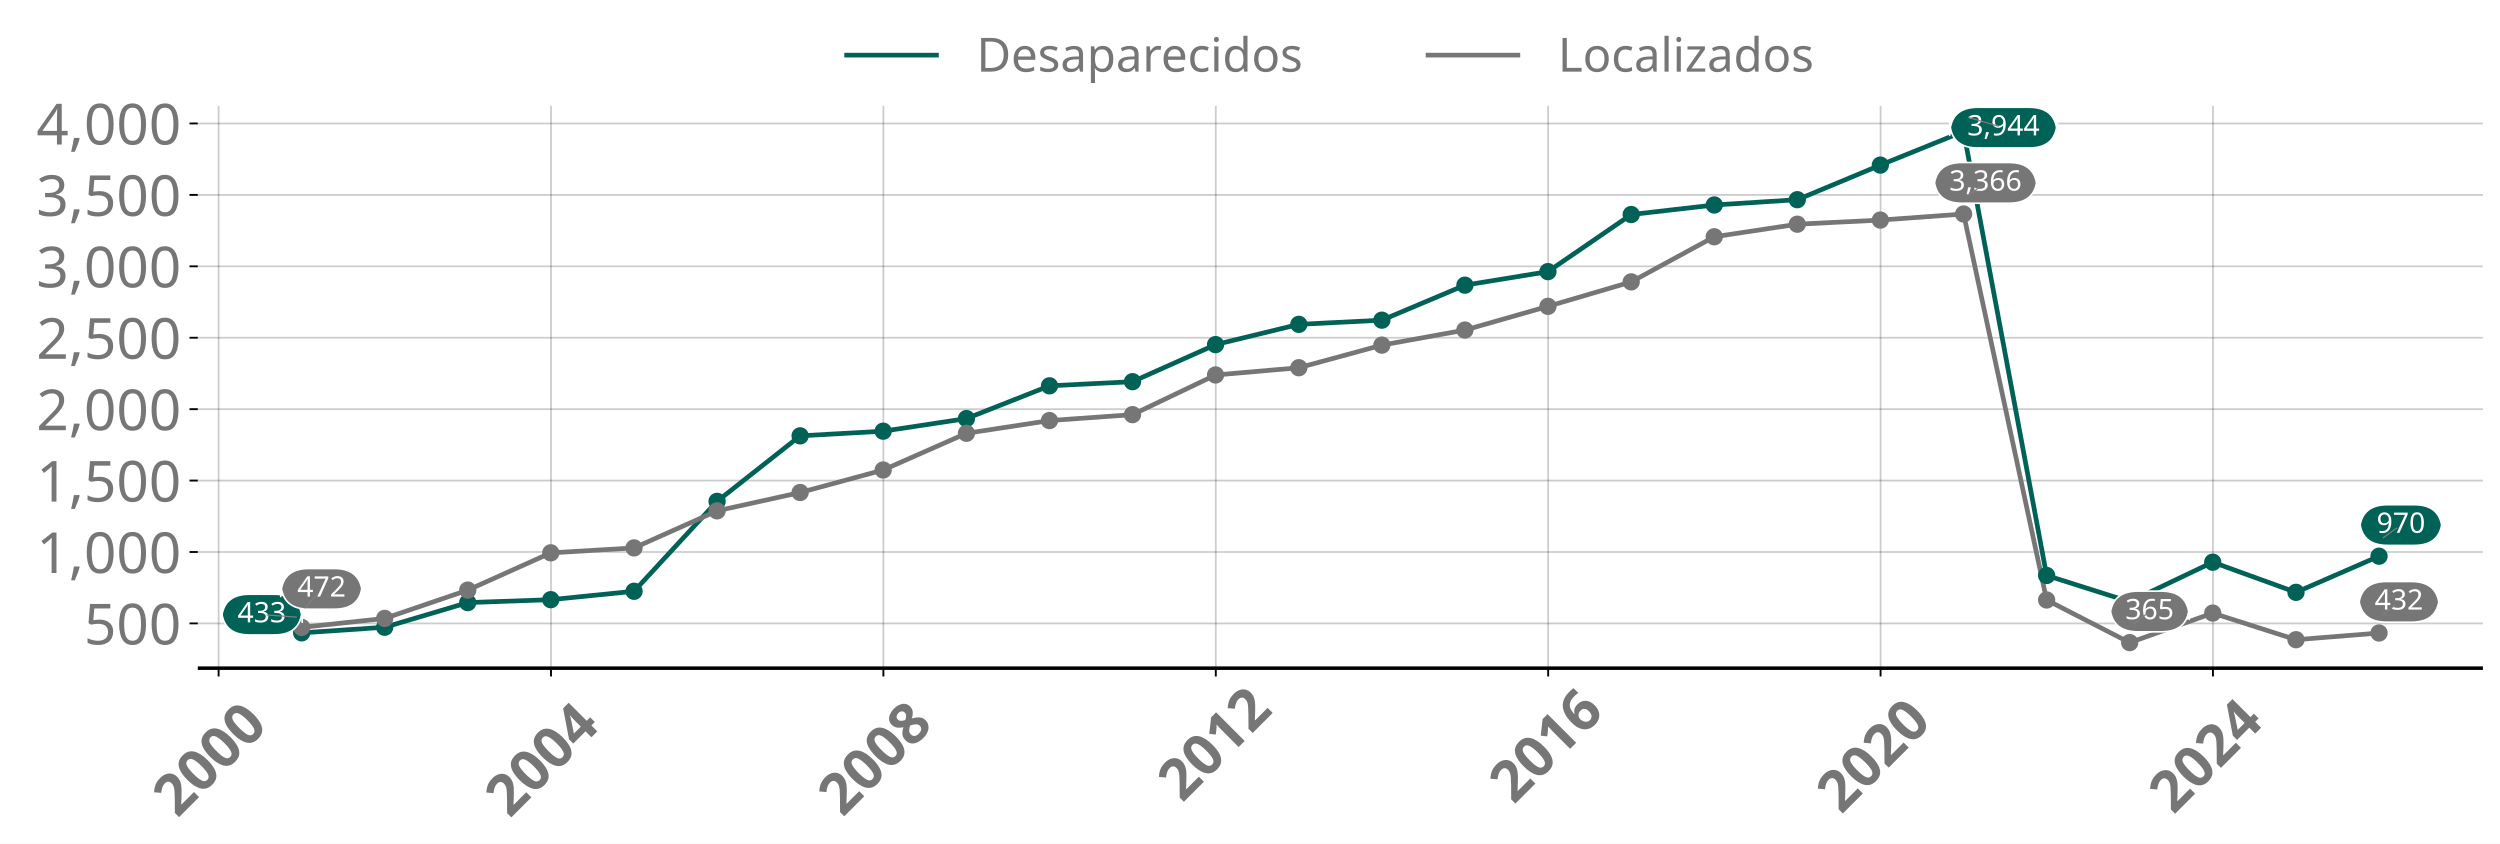
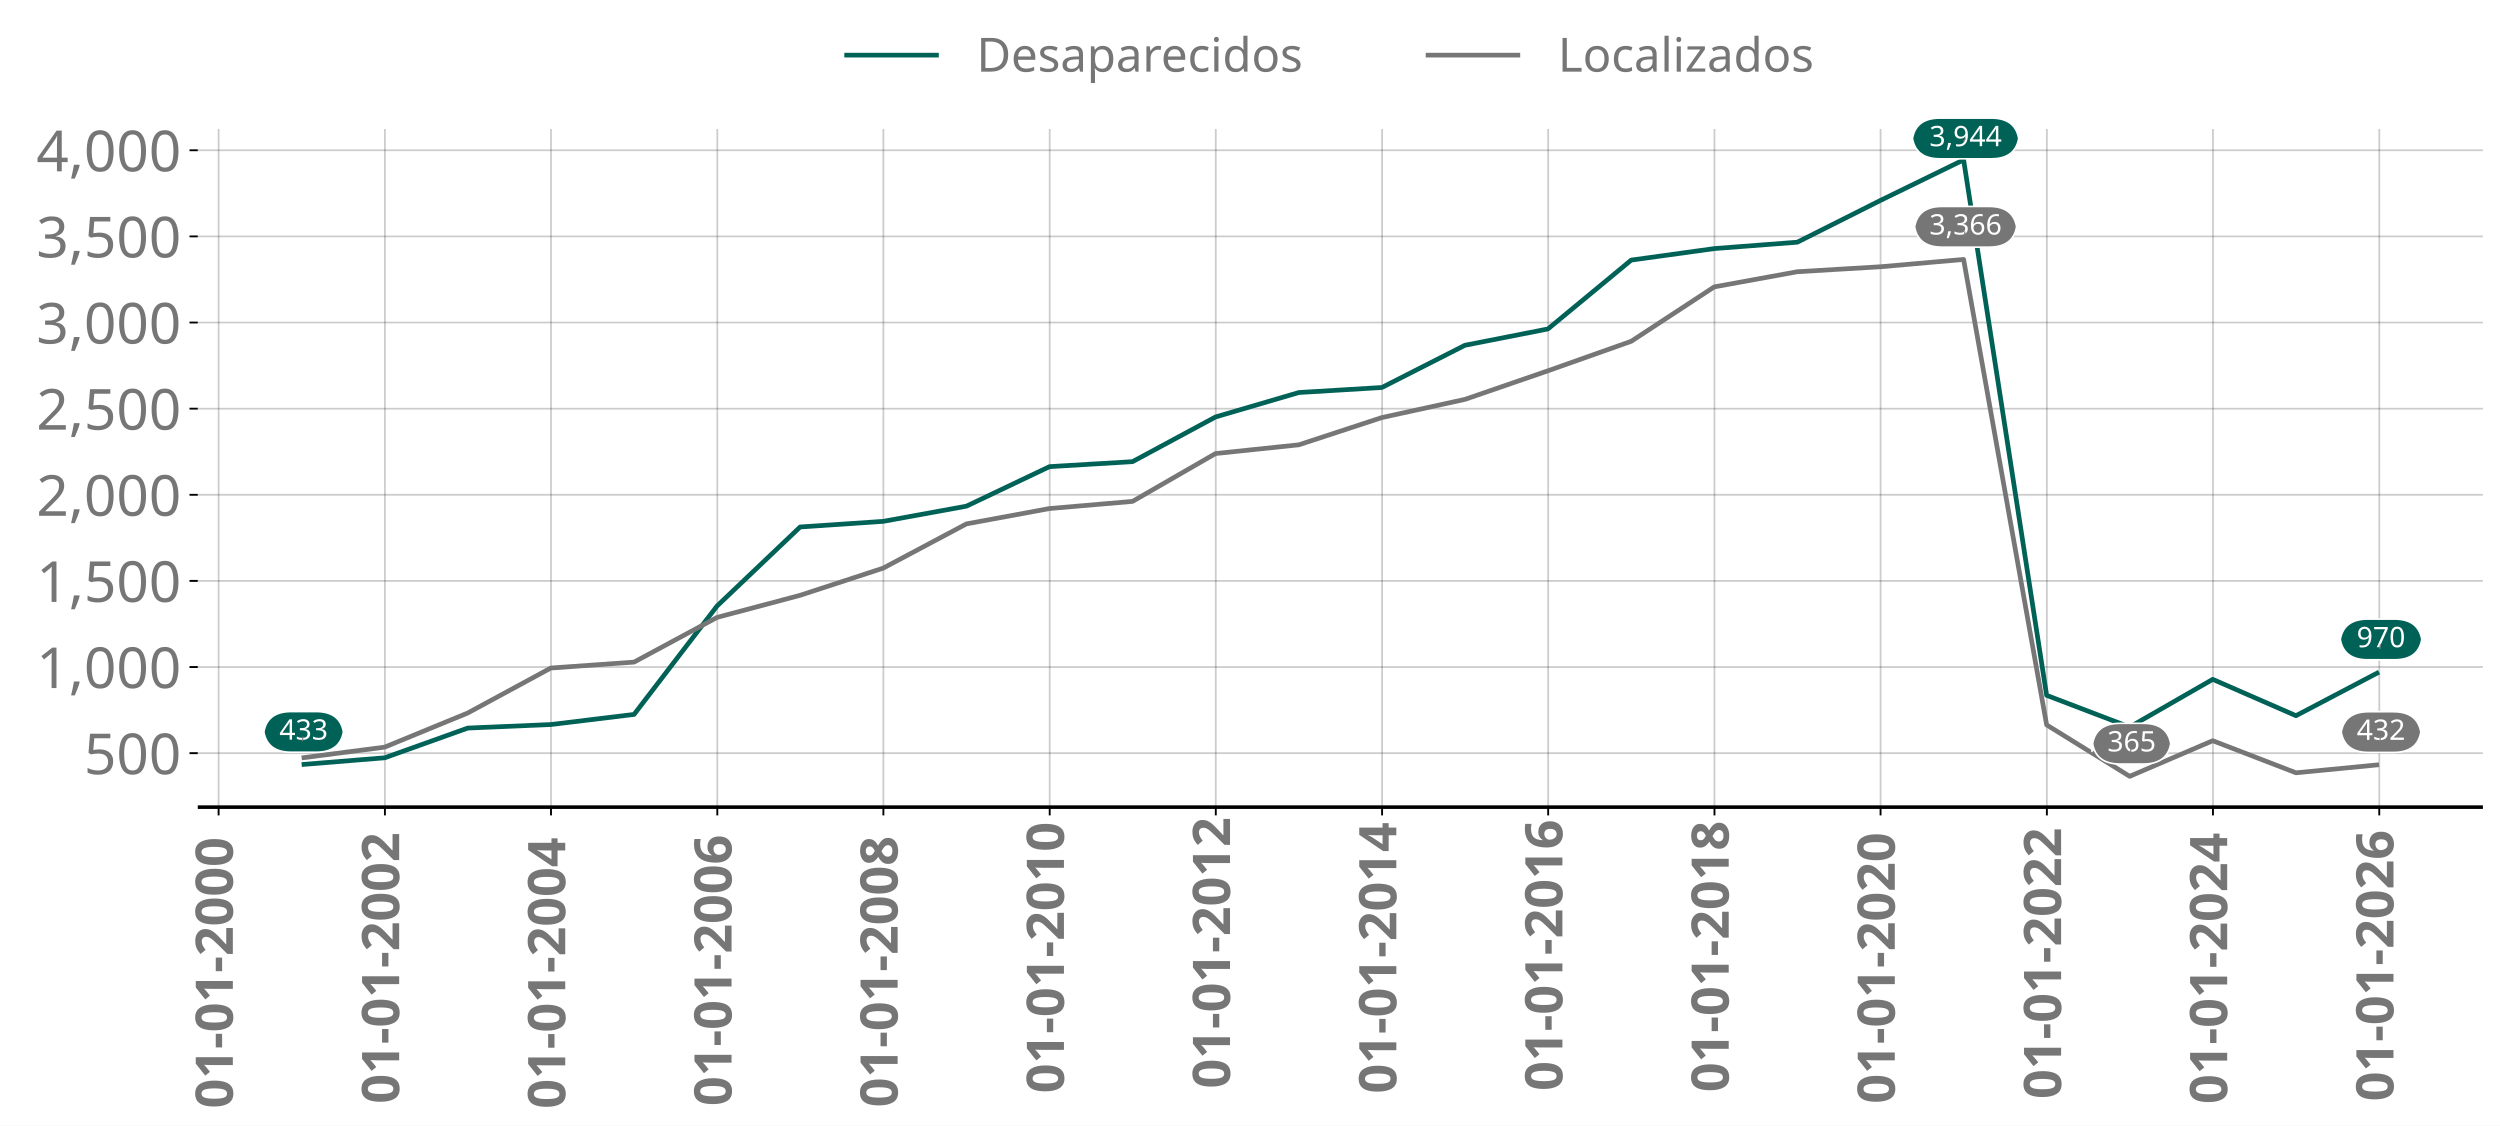
- <svg xmlns="http://www.w3.org/2000/svg" xmlns:xlink="http://www.w3.org/1999/xlink" width="1058.4pt" height="357.21pt" version="1.1" viewBox="0 0 1058.4 357.21">
+ <svg xmlns="http://www.w3.org/2000/svg" xmlns:xlink="http://www.w3.org/1999/xlink" width="1058.4pt" height="476.58pt" version="1.1" viewBox="0 0 1058.4 476.58">
  <defs>
    <style type="text/css">*{stroke-linejoin: round; stroke-linecap: butt}</style>
  </defs>
-   <path d="m0 357.21h1058.4v-357.21h-1058.4z" fill="#fff" />
-   <path d="m83.732 282.88h967.43v-238.07h-967.43z" fill="#fff" />
-   <path d="m92.55 282.88v-238.07" clip-path="url(#c)" fill="none" stroke="#000" stroke-linecap="square" stroke-opacity=".2" stroke-width=".75" />
+   <path d="m0 476.58h1058.4v-476.58h-1058.4z" fill="#fff" />
+   <path d="m83.732 341.71h967.43v-287.09h-967.43z" fill="#fff" />
+   <path d="m92.55 341.71v-287.09" clip-path="url(#a)" fill="none" stroke="#000" stroke-linecap="square" stroke-opacity=".2" stroke-width=".75" />
  <defs>
-     <path id="e" d="m0 0v3.5" stroke="#000" stroke-width=".8" />
+     <path id="b" d="m0 0v3.5" stroke="#000" stroke-width=".8" />
  </defs>
-   <use x="92.55" y="282.88" stroke="#000000" stroke-width=".8" xlink:href="#e" />
-   <text transform="translate(75.13 346.61) rotate(-45)" fill="#767676" font-family="'Montserrat'" font-size="24px" font-weight="600">2000</text>
-   <path d="m233.27 282.88v-238.07" clip-path="url(#c)" fill="none" stroke="#000" stroke-linecap="square" stroke-opacity=".2" stroke-width=".75" />
-   <use x="233.271" y="282.88" stroke="#000000" stroke-width=".8" xlink:href="#e" />
-   <text transform="translate(215.8 346.72) rotate(-45)" fill="#767676" font-family="'Montserrat'" font-size="24px" font-weight="600">2004</text>
-   <path d="m373.99 282.88v-238.07" clip-path="url(#c)" fill="none" stroke="#000" stroke-linecap="square" stroke-opacity=".2" stroke-width=".75" />
-   <use x="373.992" y="282.88" stroke="#000000" stroke-width=".8" xlink:href="#e" />
-   <text transform="translate(356.75 346.26) rotate(-45)" fill="#767676" font-family="'Montserrat'" font-size="24px" font-weight="600">2008</text>
-   <path d="m514.71 282.88v-238.07" clip-path="url(#c)" fill="none" stroke="#000" stroke-linecap="square" stroke-opacity=".2" stroke-width=".75" />
-   <use x="514.713" y="282.88" stroke="#000000" stroke-width=".8" xlink:href="#e" />
-   <text transform="translate(500.54 340.11) rotate(-45)" fill="#767676" font-family="'Montserrat'" font-size="24px" font-weight="600">2012</text>
-   <path d="m655.43 282.88v-238.07" clip-path="url(#c)" fill="none" stroke="#000" stroke-linecap="square" stroke-opacity=".2" stroke-width=".75" />
-   <use x="655.434" y="282.88" stroke="#000000" stroke-width=".8" xlink:href="#e" />
-   <text transform="translate(640.88 340.88) rotate(-45)" fill="#767676" font-family="'Montserrat'" font-size="24px" font-weight="600">2016</text>
-   <path d="m796.16 282.88v-238.07" clip-path="url(#c)" fill="none" stroke="#000" stroke-linecap="square" stroke-opacity=".2" stroke-width=".75" />
-   <use x="796.155" y="282.88" stroke="#000000" stroke-width=".8" xlink:href="#e" />
-   <text transform="translate(779.51 345.07) rotate(-45)" fill="#767676" font-family="'Montserrat'" font-size="24px" font-weight="600">2020</text>
-   <path d="m936.88 282.88v-238.07" clip-path="url(#c)" fill="none" stroke="#000" stroke-linecap="square" stroke-opacity=".2" stroke-width=".75" />
-   <use x="936.876" y="282.88" stroke="#000000" stroke-width=".8" xlink:href="#e" />
-   <text transform="translate(920.18 345.17) rotate(-45)" fill="#767676" font-family="'Montserrat'" font-size="24px" font-weight="600">2024</text>
-   <path d="m83.732 263.93h967.43" clip-path="url(#c)" fill="none" stroke="#000" stroke-linecap="square" stroke-opacity=".2" stroke-width=".75" />
+   <use x="92.55" y="341.713" stroke="#000000" stroke-width=".8" xlink:href="#b" />
+   <text transform="translate(98.578 469.25) rotate(-90)" fill="#767676" font-family="'Montserrat'" font-size="22px" font-weight="600">01-01-2000</text>
+   <path d="m162.96 341.71v-287.09" clip-path="url(#a)" fill="none" stroke="#000" stroke-linecap="square" stroke-opacity=".2" stroke-width=".75" />
+   <use x="162.959" y="341.713" stroke="#000000" stroke-width=".8" xlink:href="#b" />
+   <text transform="translate(168.99 467.24) rotate(-90)" fill="#767676" font-family="'Montserrat'" font-size="22px" font-weight="600">01-01-2002</text>
+   <path d="m233.27 341.71v-287.09" clip-path="url(#a)" fill="none" stroke="#000" stroke-linecap="square" stroke-opacity=".2" stroke-width=".75" />
+   <use x="233.271" y="341.713" stroke="#000000" stroke-width=".8" xlink:href="#b" />
+   <text transform="translate(239.3 469.38) rotate(-90)" fill="#767676" font-family="'Montserrat'" font-size="22px" font-weight="600">01-01-2004</text>
+   <path d="m303.68 341.71v-287.09" clip-path="url(#a)" fill="none" stroke="#000" stroke-linecap="square" stroke-opacity=".2" stroke-width=".75" />
+   <use x="303.68" y="341.713" stroke="#000000" stroke-width=".8" xlink:href="#b" />
+   <text transform="translate(309.71 468.23) rotate(-90)" fill="#767676" font-family="'Montserrat'" font-size="22px" font-weight="600">01-01-2006</text>
+   <path d="m373.99 341.71v-287.09" clip-path="url(#a)" fill="none" stroke="#000" stroke-linecap="square" stroke-opacity=".2" stroke-width=".75" />
+   <use x="373.992" y="341.713" stroke="#000000" stroke-width=".8" xlink:href="#b" />
+   <text transform="translate(380.02 468.78) rotate(-90)" fill="#767676" font-family="'Montserrat'" font-size="22px" font-weight="600">01-01-2008</text>
+   <path d="m444.4 341.71v-287.09" clip-path="url(#a)" fill="none" stroke="#000" stroke-linecap="square" stroke-opacity=".2" stroke-width=".75" />
+   <use x="444.401" y="341.713" stroke="#000000" stroke-width=".8" xlink:href="#b" />
+   <text transform="translate(450.43 462.82) rotate(-90)" fill="#767676" font-family="'Montserrat'" font-size="22px" font-weight="600">01-01-2010</text>
+   <path d="m514.71 341.71v-287.09" clip-path="url(#a)" fill="none" stroke="#000" stroke-linecap="square" stroke-opacity=".2" stroke-width=".75" />
+   <use x="514.713" y="341.713" stroke="#000000" stroke-width=".8" xlink:href="#b" />
+   <text transform="translate(520.74 460.82) rotate(-90)" fill="#767676" font-family="'Montserrat'" font-size="22px" font-weight="600">01-01-2012</text>
+   <path d="m585.12 341.71v-287.09" clip-path="url(#a)" fill="none" stroke="#000" stroke-linecap="square" stroke-opacity=".2" stroke-width=".75" />
+   <use x="585.122" y="341.713" stroke="#000000" stroke-width=".8" xlink:href="#b" />
+   <text transform="translate(591.15 462.95) rotate(-90)" fill="#767676" font-family="'Montserrat'" font-size="22px" font-weight="600">01-01-2014</text>
+   <path d="m655.43 341.71v-287.09" clip-path="url(#a)" fill="none" stroke="#000" stroke-linecap="square" stroke-opacity=".2" stroke-width=".75" />
+   <use x="655.434" y="341.713" stroke="#000000" stroke-width=".8" xlink:href="#b" />
+   <text transform="translate(661.46 461.81) rotate(-90)" fill="#767676" font-family="'Montserrat'" font-size="22px" font-weight="600">01-01-2016</text>
+   <path d="m725.84 341.71v-287.09" clip-path="url(#a)" fill="none" stroke="#000" stroke-linecap="square" stroke-opacity=".2" stroke-width=".75" />
+   <use x="725.843" y="341.713" stroke="#000000" stroke-width=".8" xlink:href="#b" />
+   <text transform="translate(731.87 462.36) rotate(-90)" fill="#767676" font-family="'Montserrat'" font-size="22px" font-weight="600">01-01-2018</text>
+   <path d="m796.16 341.71v-287.09" clip-path="url(#a)" fill="none" stroke="#000" stroke-linecap="square" stroke-opacity=".2" stroke-width=".75" />
+   <use x="796.155" y="341.713" stroke="#000000" stroke-width=".8" xlink:href="#b" />
+   <text transform="translate(802.18 467.24) rotate(-90)" fill="#767676" font-family="'Montserrat'" font-size="22px" font-weight="600">01-01-2020</text>
+   <path d="m866.56 341.71v-287.09" clip-path="url(#a)" fill="none" stroke="#000" stroke-linecap="square" stroke-opacity=".2" stroke-width=".75" />
+   <use x="866.564" y="341.713" stroke="#000000" stroke-width=".8" xlink:href="#b" />
+   <text transform="translate(872.59 465.24) rotate(-90)" fill="#767676" font-family="'Montserrat'" font-size="22px" font-weight="600">01-01-2022</text>
+   <path d="m936.88 341.71v-287.09" clip-path="url(#a)" fill="none" stroke="#000" stroke-linecap="square" stroke-opacity=".2" stroke-width=".75" />
+   <use x="936.876" y="341.713" stroke="#000000" stroke-width=".8" xlink:href="#b" />
+   <text transform="translate(942.9 467.38) rotate(-90)" fill="#767676" font-family="'Montserrat'" font-size="22px" font-weight="600">01-01-2024</text>
+   <path d="m1007.3 341.71v-287.09" clip-path="url(#a)" fill="none" stroke="#000" stroke-linecap="square" stroke-opacity=".2" stroke-width=".75" />
+   <use x="1007.285" y="341.713" stroke="#000000" stroke-width=".8" xlink:href="#b" />
+   <text transform="translate(1013.3 466.23) rotate(-90)" fill="#767676" font-family="'Montserrat'" font-size="22px" font-weight="600">01-01-2026</text>
+   <path d="m83.732 318.86h967.43" clip-path="url(#a)" fill="none" stroke="#000" stroke-linecap="square" stroke-opacity=".2" stroke-width=".75" />
  <defs>
-     <path id="d" d="m0 0h-3.5" stroke="#000" stroke-width=".8" />
+     <path id="c" d="m0 0h-3.5" stroke="#000" stroke-width=".8" />
  </defs>
-   <use x="83.733" y="263.926" stroke="#000000" stroke-width=".8" xlink:href="#d" />
-   <text transform="rotate(-0 76.732 272.83)" x="76.733" y="272.831" fill="#767676" font-family="'Montserrat'" font-size="24px" font-weight="500" text-anchor="end">500</text>
-   <path d="m83.732 233.69h967.43" clip-path="url(#c)" fill="none" stroke="#000" stroke-linecap="square" stroke-opacity=".2" stroke-width=".75" />
-   <use x="83.733" y="233.691" stroke="#000000" stroke-width=".8" xlink:href="#d" />
-   <text transform="rotate(-0 76.732 242.6)" x="76.733" y="242.595" fill="#767676" font-family="'Montserrat'" font-size="24px" font-weight="500" text-anchor="end">1,000</text>
-   <path d="m83.732 203.46h967.43" clip-path="url(#c)" fill="none" stroke="#000" stroke-linecap="square" stroke-opacity=".2" stroke-width=".75" />
-   <use x="83.733" y="203.455" stroke="#000000" stroke-width=".8" xlink:href="#d" />
-   <text transform="rotate(-0 76.732 212.36)" x="76.733" y="212.36" fill="#767676" font-family="'Montserrat'" font-size="24px" font-weight="500" text-anchor="end">1,500</text>
-   <path d="m83.732 173.22h967.43" clip-path="url(#c)" fill="none" stroke="#000" stroke-linecap="square" stroke-opacity=".2" stroke-width=".75" />
-   <use x="83.733" y="173.22" stroke="#000000" stroke-width=".8" xlink:href="#d" />
-   <text transform="rotate(-0 76.732 182.12)" x="76.733" y="182.124" fill="#767676" font-family="'Montserrat'" font-size="24px" font-weight="500" text-anchor="end">2,000</text>
-   <path d="m83.732 142.98h967.43" clip-path="url(#c)" fill="none" stroke="#000" stroke-linecap="square" stroke-opacity=".2" stroke-width=".75" />
-   <use x="83.733" y="142.985" stroke="#000000" stroke-width=".8" xlink:href="#d" />
-   <text transform="rotate(-0 76.732 151.89)" x="76.733" y="151.889" fill="#767676" font-family="'Montserrat'" font-size="24px" font-weight="500" text-anchor="end">2,500</text>
-   <path d="m83.732 112.75h967.43" clip-path="url(#c)" fill="none" stroke="#000" stroke-linecap="square" stroke-opacity=".2" stroke-width=".75" />
-   <use x="83.733" y="112.749" stroke="#000000" stroke-width=".8" xlink:href="#d" />
-   <text transform="rotate(-0 76.732 121.65)" x="76.733" y="121.653" fill="#767676" font-family="'Montserrat'" font-size="24px" font-weight="500" text-anchor="end">3,000</text>
-   <path d="m83.732 82.514h967.43" clip-path="url(#c)" fill="none" stroke="#000" stroke-linecap="square" stroke-opacity=".2" stroke-width=".75" />
-   <use x="83.733" y="82.514" stroke="#000000" stroke-width=".8" xlink:href="#d" />
-   <text transform="rotate(-0 76.732 91.418)" x="76.733" y="91.418" fill="#767676" font-family="'Montserrat'" font-size="24px" font-weight="500" text-anchor="end">3,500</text>
-   <path d="m83.732 52.278h967.43" clip-path="url(#c)" fill="none" stroke="#000" stroke-linecap="square" stroke-opacity=".2" stroke-width=".75" />
-   <use x="83.733" y="52.278" stroke="#000000" stroke-width=".8" xlink:href="#d" />
-   <text transform="rotate(-0 76.732 61.182)" x="76.733" y="61.182" fill="#767676" font-family="'Montserrat'" font-size="24px" font-weight="500" text-anchor="end">4,000</text>
-   <path d="m127.71 267.92 35.156-2.373 35.156-10.433 35.156-1.239 35.252-3.554 35.156-38.078 35.156-27.726 35.156-1.973 35.252-5.339 35.156-13.87 35.156-1.752 35.156-15.694 35.252-8.575 35.156-1.768 35.156-14.819 35.156-5.734 35.252-24.171 35.156-4.041 35.156-2.241 35.156-14.646 35.252-14.263 35.156 188 35.156 11.122 35.156-16.743 35.252 12.76 35.156-15.303" clip-path="url(#c)" fill="none" stroke="#006157" stroke-linecap="square" stroke-width="2" />
-   <path d="m127.71 265.6 35.156-3.789 35.156-11.98 35.156-15.782 35.252-2.085 35.156-15.696 35.156-7.758 35.156-9.533 35.252-15.538 35.156-5.387 35.156-2.509 35.156-16.797 35.252-3.064 35.156-9.568 35.156-6.383 35.156-10.036 35.252-10.356 35.156-19.102 35.156-5.32 35.156-1.745 35.252-2.57 35.156 163.41 35.156 18.053 35.156-12.503 35.252 11.263 35.156-2.832" clip-path="url(#c)" fill="none" stroke="#767676" stroke-linecap="square" stroke-width="2" />
-   <path d="m83.732 282.88h967.43" fill="none" stroke="#000" stroke-linecap="square" stroke-width="1.5" />
-   <defs>
-     <path id="a" d="m0 3.162c0.839 0 1.643-0.333 2.236-0.926s0.926-1.397 0.926-2.236-0.333-1.643-0.926-2.236-1.397-0.926-2.236-0.926-1.643 0.333-2.236 0.926-0.926 1.397-0.926 2.236 0.333 1.643 0.926 2.236 1.397 0.926 2.236 0.926z" stroke="#006157" />
-   </defs>
-   <g clip-path="url(#c)" fill="#006157" stroke="#006157">
-     <use x="127.707" y="267.923" xlink:href="#a" />
-     <use x="162.863" y="265.55" xlink:href="#a" />
-     <use x="198.019" y="255.117" xlink:href="#a" />
-     <use x="233.175" y="253.877" xlink:href="#a" />
-     <use x="268.428" y="250.324" xlink:href="#a" />
-     <use x="303.584" y="212.246" xlink:href="#a" />
-     <use x="338.74" y="184.521" xlink:href="#a" />
-     <use x="373.896" y="182.548" xlink:href="#a" />
-     <use x="409.148" y="177.21" xlink:href="#a" />
-     <use x="444.305" y="163.339" xlink:href="#a" />
-     <use x="479.461" y="161.587" xlink:href="#a" />
-     <use x="514.617" y="145.893" xlink:href="#a" />
-     <use x="549.869" y="137.317" xlink:href="#a" />
-     <use x="585.026" y="135.549" xlink:href="#a" />
-     <use x="620.182" y="120.73" xlink:href="#a" />
-     <use x="655.338" y="114.996" xlink:href="#a" />
-     <use x="690.59" y="90.825" xlink:href="#a" />
-     <use x="725.747" y="86.784" xlink:href="#a" />
-     <use x="760.903" y="84.543" xlink:href="#a" />
-     <use x="796.059" y="69.897" xlink:href="#a" />
-     <use x="831.311" y="55.635" xlink:href="#a" />
-     <use x="866.467" y="243.632" xlink:href="#a" />
-     <use x="901.624" y="254.754" xlink:href="#a" />
-     <use x="936.78" y="238.012" xlink:href="#a" />
-     <use x="972.032" y="250.771" xlink:href="#a" />
-     <use x="1007.188" y="235.468" xlink:href="#a" />
-   </g>
-   <defs>
-     <path id="b" d="m0 3.162c0.839 0 1.643-0.333 2.236-0.926s0.926-1.397 0.926-2.236-0.333-1.643-0.926-2.236-1.397-0.926-2.236-0.926-1.643 0.333-2.236 0.926-0.926 1.397-0.926 2.236 0.333 1.643 0.926 2.236 1.397 0.926 2.236 0.926z" stroke="#767676" />
-   </defs>
-   <g clip-path="url(#c)" fill="#767676" stroke="#767676">
-     <use x="127.707" y="265.597" xlink:href="#b" />
-     <use x="162.863" y="261.808" xlink:href="#b" />
-     <use x="198.019" y="249.828" xlink:href="#b" />
-     <use x="233.175" y="234.046" xlink:href="#b" />
-     <use x="268.428" y="231.961" xlink:href="#b" />
-     <use x="303.584" y="216.265" xlink:href="#b" />
-     <use x="338.74" y="208.507" xlink:href="#b" />
-     <use x="373.896" y="198.974" xlink:href="#b" />
-     <use x="409.148" y="183.436" xlink:href="#b" />
-     <use x="444.305" y="178.049" xlink:href="#b" />
-     <use x="479.461" y="175.54" xlink:href="#b" />
-     <use x="514.617" y="158.743" xlink:href="#b" />
-     <use x="549.869" y="155.679" xlink:href="#b" />
-     <use x="585.026" y="146.112" xlink:href="#b" />
-     <use x="620.182" y="139.729" xlink:href="#b" />
-     <use x="655.338" y="129.692" xlink:href="#b" />
-     <use x="690.59" y="119.337" xlink:href="#b" />
-     <use x="725.747" y="100.234" xlink:href="#b" />
-     <use x="760.903" y="94.915" xlink:href="#b" />
-     <use x="796.059" y="93.17" xlink:href="#b" />
-     <use x="831.311" y="90.6" xlink:href="#b" />
-     <use x="866.467" y="254.006" xlink:href="#b" />
-     <use x="901.624" y="272.059" xlink:href="#b" />
-     <use x="936.78" y="259.556" xlink:href="#b" />
-     <use x="972.032" y="270.819" xlink:href="#b" />
-     <use x="1007.188" y="267.987" xlink:href="#b" />
-   </g>
-   <path d="m105.61 268.81h10.455q11.88 0 11.88-11.88v6.527q0-11.88-11.88-11.88h-10.455q-11.88 0-11.88 11.88v-6.527q0 11.88 11.88 11.88z" fill="#006157" stroke="#fff" stroke-width=".7" />
-   <text transform="rotate(-0 110.84 263.48)" x="110.838" y="263.477" fill="#ffffff" font-family="'Montserrat'" font-size="12px" font-weight="500" text-anchor="middle">433 </text>
-   <path d="m837.31 62.646h21.748q11.88 0 11.88-11.88v6.527q0-11.88-11.88-11.88h-21.748q-11.88 0-11.88 11.88v-6.527q0 11.88 11.88 11.88z" fill="#006157" stroke="#fff" stroke-width=".7" />
-   <text transform="rotate(-0 848.18 57.317)" x="848.18" y="57.317" fill="#ffffff" font-family="'Montserrat'" font-size="12px" font-weight="500" text-anchor="middle">3,944 </text>
-   <path d="m1010.8 230.9h11.282q11.88 0 11.88-11.88v6.527q0-11.88-11.88-11.88h-11.282q-11.88 0-11.88 11.88v-6.527q0 11.88 11.88 11.88z" fill="#006157" stroke="#fff" stroke-width=".7" />
-   <text transform="rotate(-0 1016.5 225.57)" x="1016.466" y="225.574" fill="#ffffff" font-family="'Montserrat'" font-size="12px" font-weight="500" text-anchor="middle">970 </text>
-   <path d="m130.75 257.91h10.791q11.88 0 11.88-11.88v6.527q0-11.88-11.88-11.88h-10.791q-11.88 0-11.88 11.88v-6.527q0 11.88 11.88 11.88z" fill="#767676" stroke="#fff" stroke-width=".7" />
-   <text transform="rotate(-0 136.14 252.58)" x="136.141" y="252.582" fill="#ffffff" font-family="'Montserrat'" font-size="12px" font-weight="500" text-anchor="middle">472 </text>
-   <path d="m830.61 86.035h19.959q11.88 0 11.88-11.88v6.527q0-11.88-11.88-11.88h-19.959q-11.88 0-11.88 11.88v-6.527q0 11.88 11.88 11.88z" fill="#767676" stroke="#fff" stroke-width=".7" />
-   <text transform="rotate(-0 840.59 80.706)" x="840.589" y="80.706" fill="#ffffff" font-family="'Montserrat'" font-size="12px" font-weight="500" text-anchor="middle">3,366 </text>
-   <path d="m905.13 267.49h9.855q11.88 0 11.88-11.88v6.527q0-11.88-11.88-11.88h-9.855q-11.88 0-11.88 11.88v-6.527q0 11.88 11.88 11.88z" fill="#767676" stroke="#fff" stroke-width=".7" />
-   <text transform="rotate(-0 910.06 262.16)" x="910.058" y="262.165" fill="#ffffff" font-family="'Montserrat'" font-size="12px" font-weight="500" text-anchor="middle">365 </text>
-   <path d="m1010.4 263.42h10.479q11.88 0 11.88-11.88v6.527q0-11.88-11.88-11.88h-10.479q-11.88 0-11.88 11.88v-6.527q0 11.88 11.88 11.88z" fill="#767676" stroke="#fff" stroke-width=".7" />
-   <text transform="rotate(-0 1015.6 258.09)" x="1015.623" y="258.093" fill="#ffffff" font-family="'Montserrat'" font-size="12px" font-weight="500" text-anchor="middle">432 </text>
-   <path d="m112.84 260.34q6.439 0.474 12.878 0.947" fill="none" stroke="#808080" stroke-linecap="round" stroke-width=".5" />
-   <path d="m846.26 53.472q-6.511-1.887-13.023-3.773" fill="none" stroke="#808080" stroke-linecap="round" stroke-width=".5" />
-   <path d="m1014.8 223.46q-3.014 2.173-6.028 4.346" fill="none" stroke="#808080" stroke-linecap="round" stroke-width=".5" />
-   <path d="m134.84 250.81q-2.913 3.389-5.827 6.778" fill="none" stroke="#808080" stroke-linecap="round" stroke-width=".5" />
-   <path d="m838.97 78.589q-3.014 2.173-6.028 4.346" fill="none" stroke="#808080" stroke-linecap="round" stroke-width=".5" />
-   <path d="m908.49 260.12q-2.651 2.102-5.301 4.204" fill="none" stroke="#808080" stroke-linecap="round" stroke-width=".5" />
-   <path d="m1014.1 256.05q-2.651 2.102-5.301 4.204" fill="none" stroke="#808080" stroke-linecap="round" stroke-width=".5" />
+   <use x="83.733" y="318.856" stroke="#000000" stroke-width=".8" xlink:href="#c" />
+   <text transform="rotate(-0 76.732 327.76)" x="76.733" y="327.76" fill="#767676" font-family="'Montserrat'" font-size="24px" font-weight="500" text-anchor="end">500</text>
+   <path d="m83.732 282.39h967.43" clip-path="url(#a)" fill="none" stroke="#000" stroke-linecap="square" stroke-opacity=".2" stroke-width=".75" />
+   <use x="83.733" y="282.394" stroke="#000000" stroke-width=".8" xlink:href="#c" />
+   <text transform="rotate(-0 76.732 291.3)" x="76.733" y="291.298" fill="#767676" font-family="'Montserrat'" font-size="24px" font-weight="500" text-anchor="end">1,000</text>
+   <path d="m83.732 245.93h967.43" clip-path="url(#a)" fill="none" stroke="#000" stroke-linecap="square" stroke-opacity=".2" stroke-width=".75" />
+   <use x="83.733" y="245.932" stroke="#000000" stroke-width=".8" xlink:href="#c" />
+   <text transform="rotate(-0 76.732 254.84)" x="76.733" y="254.836" fill="#767676" font-family="'Montserrat'" font-size="24px" font-weight="500" text-anchor="end">1,500</text>
+   <path d="m83.732 209.47h967.43" clip-path="url(#a)" fill="none" stroke="#000" stroke-linecap="square" stroke-opacity=".2" stroke-width=".75" />
+   <use x="83.733" y="209.47" stroke="#000000" stroke-width=".8" xlink:href="#c" />
+   <text transform="rotate(-0 76.732 218.37)" x="76.733" y="218.374" fill="#767676" font-family="'Montserrat'" font-size="24px" font-weight="500" text-anchor="end">2,000</text>
+   <path d="m83.732 173.01h967.43" clip-path="url(#a)" fill="none" stroke="#000" stroke-linecap="square" stroke-opacity=".2" stroke-width=".75" />
+   <use x="83.733" y="173.007" stroke="#000000" stroke-width=".8" xlink:href="#c" />
+   <text transform="rotate(-0 76.732 181.91)" x="76.733" y="181.912" fill="#767676" font-family="'Montserrat'" font-size="24px" font-weight="500" text-anchor="end">2,500</text>
+   <path d="m83.732 136.55h967.43" clip-path="url(#a)" fill="none" stroke="#000" stroke-linecap="square" stroke-opacity=".2" stroke-width=".75" />
+   <use x="83.733" y="136.545" stroke="#000000" stroke-width=".8" xlink:href="#c" />
+   <text transform="rotate(-0 76.732 145.45)" x="76.733" y="145.45" fill="#767676" font-family="'Montserrat'" font-size="24px" font-weight="500" text-anchor="end">3,000</text>
+   <path d="m83.732 100.08h967.43" clip-path="url(#a)" fill="none" stroke="#000" stroke-linecap="square" stroke-opacity=".2" stroke-width=".75" />
+   <use x="83.733" y="100.083" stroke="#000000" stroke-width=".8" xlink:href="#c" />
+   <text transform="rotate(-0 76.732 108.99)" x="76.733" y="108.987" fill="#767676" font-family="'Montserrat'" font-size="24px" font-weight="500" text-anchor="end">3,500</text>
+   <path d="m83.732 63.621h967.43" clip-path="url(#a)" fill="none" stroke="#000" stroke-linecap="square" stroke-opacity=".2" stroke-width=".75" />
+   <use x="83.733" y="63.621" stroke="#000000" stroke-width=".8" xlink:href="#c" />
+   <text transform="rotate(-0 76.732 72.525)" x="76.733" y="72.525" fill="#767676" font-family="'Montserrat'" font-size="24px" font-weight="500" text-anchor="end">4,000</text>
+   <path d="m127.71 323.68 35.156-2.862 35.156-12.582 35.156-1.494 35.252-4.285 35.156-45.919 35.156-33.435 35.156-2.379 35.252-6.438 35.156-16.727 35.156-2.113 35.156-18.926 35.252-10.341 35.156-2.132 35.156-17.871 35.156-6.915 35.252-29.149 35.156-4.873 35.156-2.702 35.156-17.662 35.252-17.2 35.156 226.71 35.156 13.413 35.156-20.19 35.252 15.387 35.156-18.455" clip-path="url(#a)" fill="none" stroke="#006157" stroke-linecap="square" stroke-width="2" />
+   <path d="m127.71 320.87 35.156-4.569 35.156-14.448 35.156-19.032 35.252-2.514 35.156-18.928 35.156-9.356 35.156-11.496 35.252-18.738 35.156-6.496 35.156-3.026 35.156-20.256 35.252-3.695 35.156-11.538 35.156-7.697 35.156-12.103 35.252-12.489 35.156-23.036 35.156-6.415 35.156-2.104 35.252-3.099 35.156 197.06 35.156 21.771 35.156-15.077 35.252 13.582 35.156-3.416" clip-path="url(#a)" fill="none" stroke="#767676" stroke-linecap="square" stroke-width="2" />
+   <path d="m83.732 341.71h967.43" fill="none" stroke="#000" stroke-linecap="square" stroke-width="1.5" />
+   <path d="m123.32 318.47h10.455q11.88 0 11.88-11.88v6.527q0-11.88-11.88-11.88h-10.455q-11.88 0-11.88 11.88v-6.527q0 11.88 11.88 11.88z" fill="#006157" stroke="#fff" stroke-width=".7" />
+   <text transform="rotate(-0 128.55 313.14)" x="128.55" y="313.142" fill="#ffffff" font-family="'Montserrat'" font-size="12px" font-weight="500" text-anchor="middle">433 </text>
+   <path d="m821.28 67.23h21.748q11.88 0 11.88-11.88v6.527q0-11.88-11.88-11.88h-21.748q-11.88 0-11.88 11.88v-6.527q0 11.88 11.88 11.88z" fill="#006157" stroke="#fff" stroke-width=".7" />
+   <text transform="rotate(-0 832.15 61.901)" x="832.155" y="61.901" fill="#ffffff" font-family="'Montserrat'" font-size="12px" font-weight="500" text-anchor="middle">3,944 </text>
+   <path d="m1002.4 279.33h11.282q11.88 0 11.88-11.88v6.527q0-11.88-11.88-11.88h-11.282q-11.88 0-11.88 11.88v-6.527q0 11.88 11.88 11.88z" fill="#006157" stroke="#fff" stroke-width=".7" />
+   <text transform="rotate(-0 1008 274)" x="1008.032" y="274.003" fill="#ffffff" font-family="'Montserrat'" font-size="12px" font-weight="500" text-anchor="middle">970 </text>
+   <path d="m822.18 104.63h19.959q11.88 0 11.88-11.88v6.527q0-11.88-11.88-11.88h-19.959q-11.88 0-11.88 11.88v-6.527q0 11.88 11.88 11.88z" fill="#767676" stroke="#fff" stroke-width=".7" />
+   <text transform="rotate(-0 832.15 99.3)" x="832.155" y="99.3" fill="#ffffff" font-family="'Montserrat'" font-size="12px" font-weight="500" text-anchor="middle">3,366 </text>
+   <path d="m897.54 323.46h9.855q11.88 0 11.88-11.88v6.527q0-11.88-11.88-11.88h-9.855q-11.88 0-11.88 11.88v-6.527q0 11.88 11.88 11.88z" fill="#767676" stroke="#fff" stroke-width=".7" />
+   <text transform="rotate(-0 902.47 318.13)" x="902.467" y="318.129" fill="#ffffff" font-family="'Montserrat'" font-size="12px" font-weight="500" text-anchor="middle">365 </text>
+   <path d="m1002.8 318.55h10.479q11.88 0 11.88-11.88v6.527q0-11.88-11.88-11.88h-10.479q-11.88 0-11.88 11.88v-6.527q0 11.88 11.88 11.88z" fill="#767676" stroke="#fff" stroke-width=".7" />
+   <text transform="rotate(-0 1008 313.22)" x="1008.032" y="313.218" fill="#ffffff" font-family="'Montserrat'" font-size="12px" font-weight="500" text-anchor="middle">432 </text>
+   <path d="m128.27 311.83q-0.143 1.017-0.286 2.033" fill="none" stroke="#808080" stroke-linecap="round" stroke-width=".5" />
+   <path d="m832.15 58.614q-0.422 0.613-0.843 1.225" fill="none" stroke="#808080" stroke-linecap="round" stroke-width=".5" />
+   <path d="m1007.8 272.7q-0.143 1.017-0.286 2.033" fill="none" stroke="#808080" stroke-linecap="round" stroke-width=".5" />
+   <path d="m831.88 97.993q-0.143 1.017-0.286 2.033" fill="none" stroke="#808080" stroke-linecap="round" stroke-width=".5" />
+   <path d="m902.19 316.82q-0.143 1.017-0.286 2.033" fill="none" stroke="#808080" stroke-linecap="round" stroke-width=".5" />
+   <path d="m1007.8 311.91q-0.143 1.017-0.286 2.033" fill="none" stroke="#808080" stroke-linecap="round" stroke-width=".5" />
  <path d="m357.45 23.341h20 20" fill="none" stroke="#006157" stroke-linecap="square" stroke-width="2" />
  <text transform="rotate(-0 413.45 30.341)" x="413.449" y="30.341" fill="#767676" font-family="'Montserrat'" font-size="20px" font-weight="500">Desaparecidos</text>
  <path d="m603.59 23.341h20 20" fill="none" stroke="#767676" stroke-linecap="square" stroke-width="2" />
  <text transform="rotate(-0 659.59 30.341)" x="659.587" y="30.341" fill="#767676" font-family="'Montserrat'" font-size="20px" font-weight="500">Localizados</text>
  <defs>
-     <clipPath id="c">
-       <rect x="83.732" y="44.813" width="967.43" height="238.07" />
+     <clipPath id="a">
+       <rect x="83.732" y="54.619" width="967.43" height="287.09" />
    </clipPath>
  </defs>
</svg>
